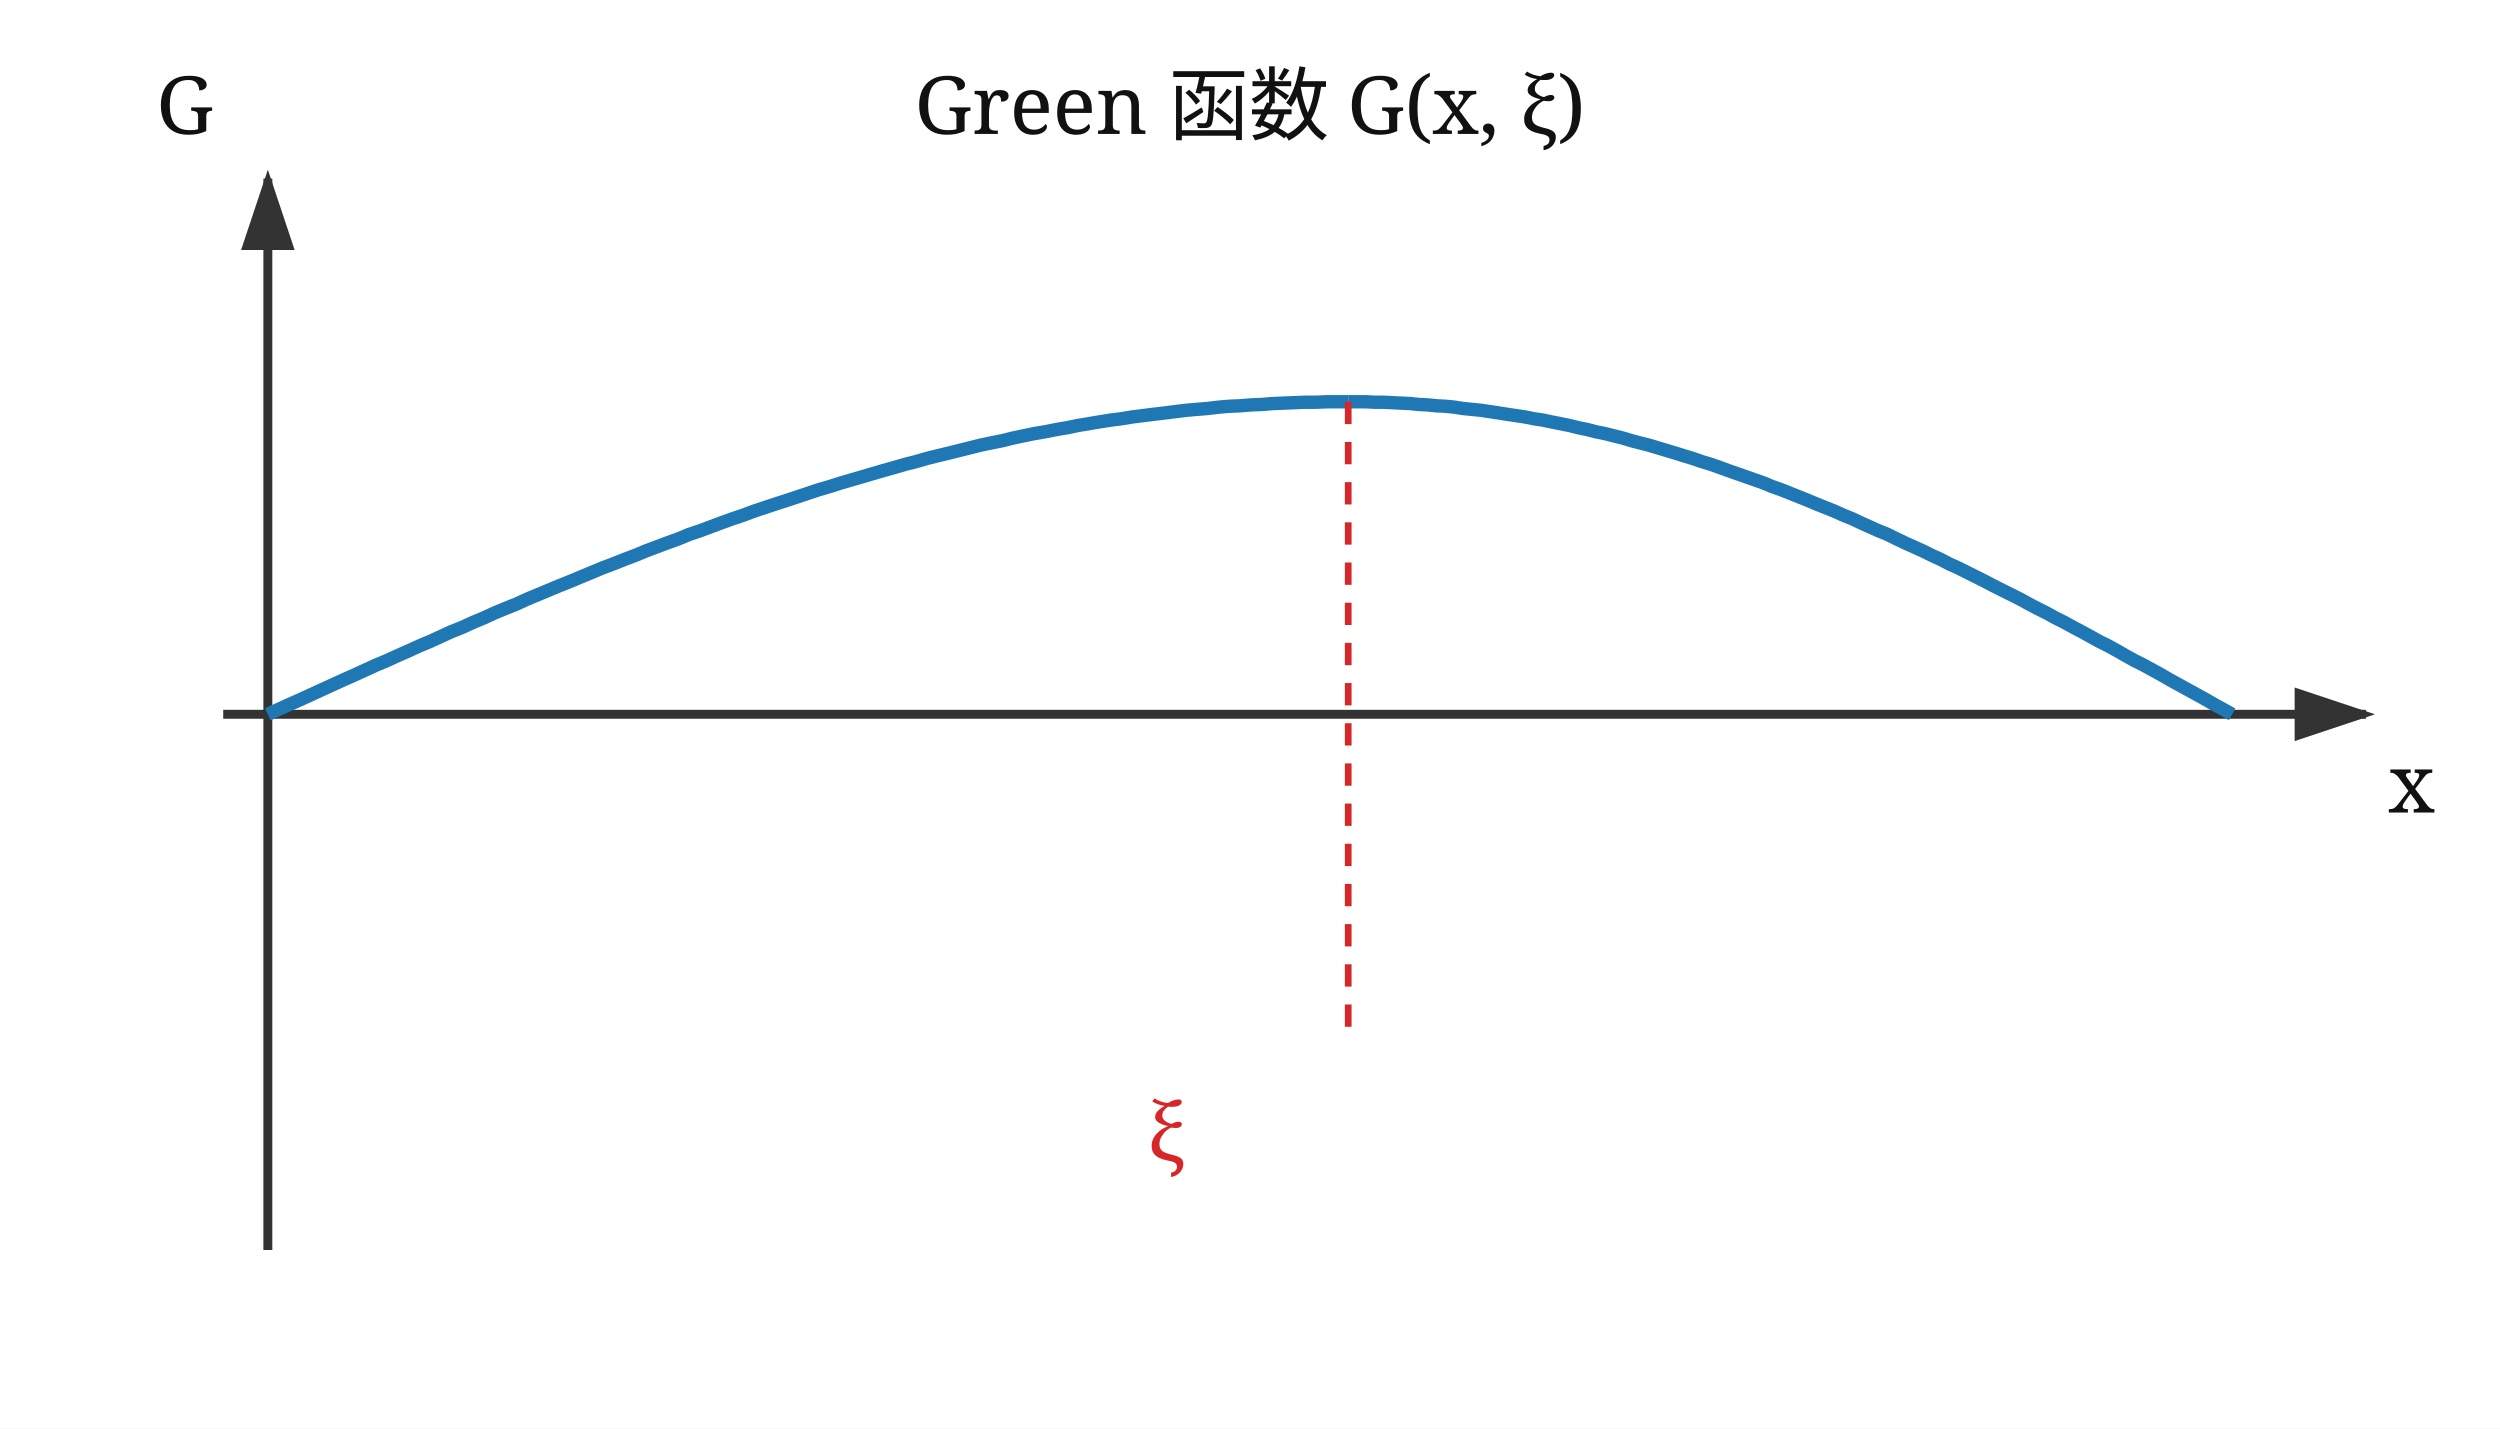
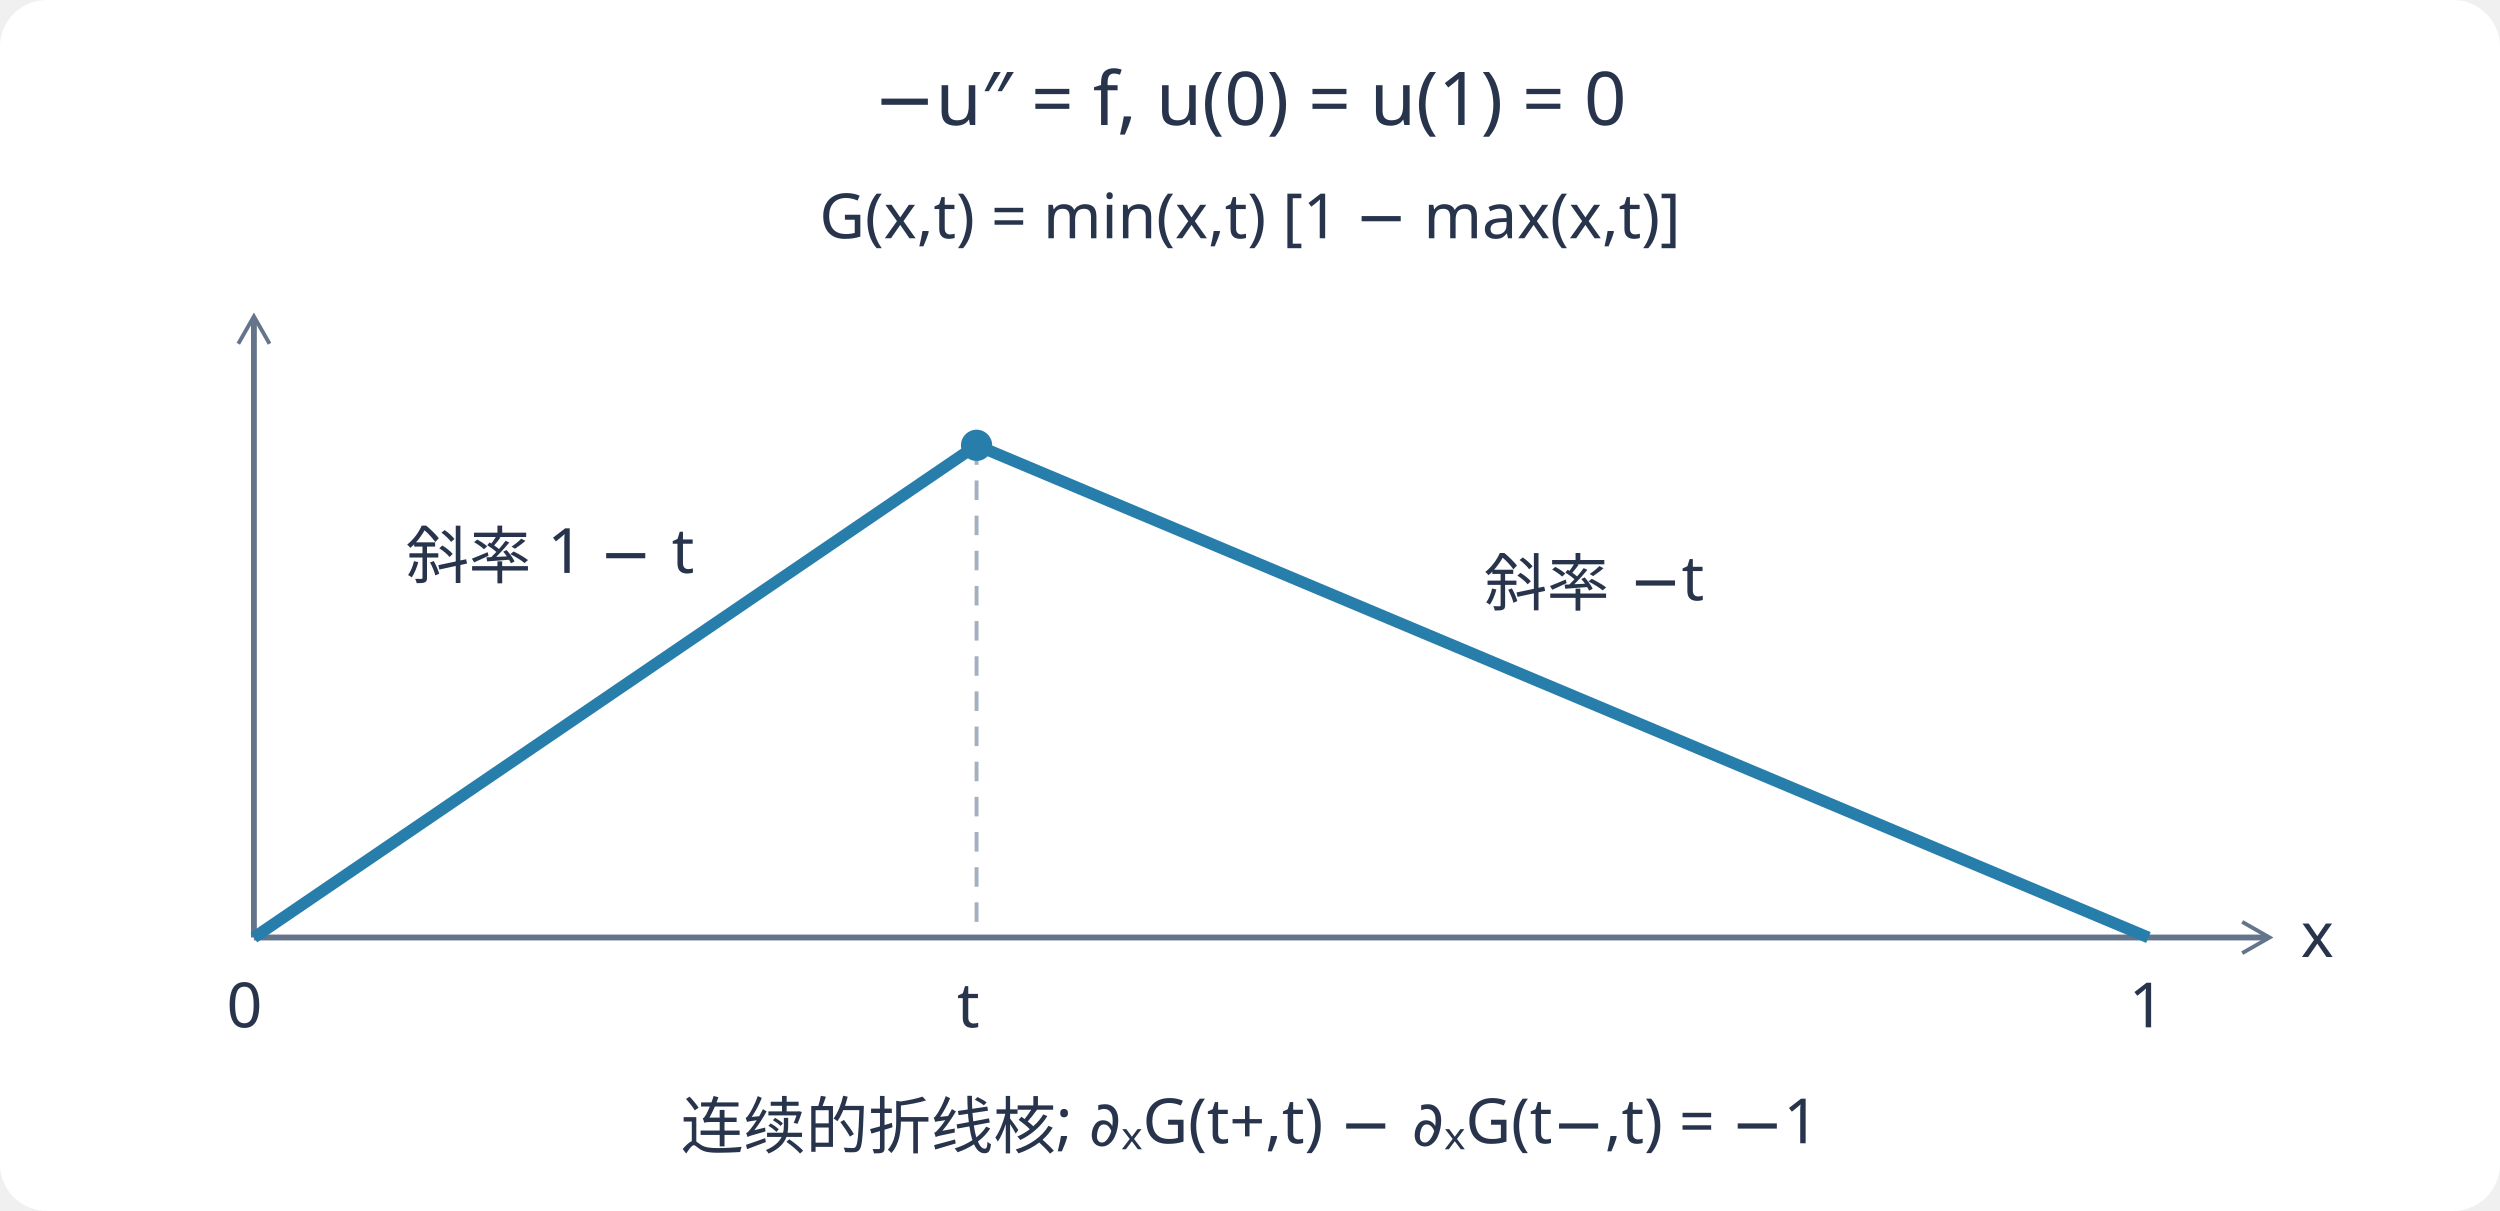
- <svg xmlns="http://www.w3.org/2000/svg" viewBox="0 0 560 320" width="560" height="320">
-   <defs>
-     <marker id="arrow" markerWidth="10" markerHeight="10" refX="8" refY="3" orient="auto" markerUnits="strokeWidth">
-       <path d="M0,0 L0,6 L9,3 z" fill="#333" />
-     </marker>
-   </defs>
-   <rect width="100%" height="100%" fill="#ffffff" />
-   <line x1="50.0" y1="160.0" x2="530.0" y2="160.0" stroke="#333" stroke-width="2" marker-end="url(#arrow)" />
-   <line x1="60.0" y1="280.0" x2="60.0" y2="40.0" stroke="#333" stroke-width="2" marker-end="url(#arrow)" />
-   <text x="535.0" y="182.0" font-family="serif" font-size="18" fill="#111" text-anchor="start">x</text>
-   <text x="35.0" y="30.0" font-family="serif" font-size="18" fill="#111" text-anchor="start">G</text>
-   <polyline points="60.0,160.0 62.4,158.9 64.8,157.8 67.3,156.7 69.7,155.6 72.1,154.5 74.5,153.4 76.9,152.3 79.4,151.2 81.8,150.1 84.2,149.0 86.6,148.0 89.0,146.9 91.5,145.8 93.9,144.7 96.3,143.7 98.7,142.6 101.1,141.5 103.6,140.5 106.0,139.4 108.4,138.4 110.8,137.3 113.2,136.3 115.7,135.3 118.1,134.2 120.5,133.2 122.9,132.2 125.3,131.2 127.8,130.2 130.2,129.2 132.6,128.2 135.0,127.2 137.4,126.3 139.9,125.3 142.3,124.4 144.7,123.4 147.1,122.5 149.5,121.6 152.0,120.7 154.4,119.7 156.8,118.9 159.2,118.0 161.6,117.1 164.1,116.2 166.5,115.4 168.9,114.5 171.3,113.7 173.7,112.9 176.2,112.1 178.6,111.3 181.0,110.5 183.4,109.7 185.8,109.0 188.3,108.2 190.7,107.5 193.1,106.8 195.5,106.1 197.9,105.4 200.4,104.7 202.8,104.0 205.2,103.4 207.6,102.7 210.0,102.1 212.5,101.5 214.9,100.9 217.3,100.3 219.7,99.7 222.1,99.2 224.6,98.7 227.0,98.1 229.4,97.6 231.8,97.1 234.2,96.7 236.7,96.2 239.1,95.8 241.5,95.3 243.9,94.9 246.3,94.5 248.8,94.1 251.2,93.8 253.6,93.4 256.0,93.1 258.4,92.8 260.9,92.5 263.3,92.2 265.7,91.9 268.1,91.7 270.5,91.5 273.0,91.2 275.4,91.0 277.8,90.9 280.2,90.7 282.6,90.6 285.1,90.4 287.5,90.3 289.9,90.2 292.3,90.1 294.7,90.1 297.2,90.0 299.6,90.0 302.0,90.0" fill="none" stroke="#1f77b4" stroke-width="3" />
-   <polyline points="302.0,90.0 304.0,90.0 306.0,90.0 307.9,90.1 309.9,90.1 311.9,90.2 313.9,90.3 315.9,90.4 317.8,90.6 319.8,90.7 321.8,90.9 323.8,91.0 325.8,91.2 327.7,91.5 329.7,91.7 331.7,91.9 333.7,92.2 335.7,92.5 337.6,92.8 339.6,93.1 341.6,93.4 343.6,93.8 345.6,94.1 347.5,94.5 349.5,94.9 351.5,95.3 353.5,95.8 355.5,96.2 357.4,96.7 359.4,97.1 361.4,97.6 363.4,98.1 365.4,98.7 367.3,99.2 369.3,99.7 371.3,100.3 373.3,100.9 375.3,101.5 377.2,102.1 379.2,102.7 381.2,103.4 383.2,104.0 385.2,104.7 387.1,105.4 389.1,106.1 391.1,106.8 393.1,107.5 395.1,108.2 397.0,109.0 399.0,109.7 401.0,110.5 403.0,111.3 405.0,112.1 406.9,112.9 408.9,113.7 410.9,114.5 412.9,115.4 414.9,116.2 416.8,117.1 418.8,118.0 420.8,118.9 422.8,119.7 424.8,120.7 426.7,121.6 428.7,122.5 430.7,123.4 432.7,124.4 434.7,125.3 436.6,126.3 438.6,127.2 440.6,128.2 442.6,129.2 444.6,130.2 446.5,131.2 448.5,132.2 450.5,133.2 452.5,134.2 454.5,135.3 456.4,136.3 458.4,137.3 460.4,138.4 462.4,139.4 464.4,140.5 466.3,141.5 468.3,142.6 470.3,143.7 472.3,144.7 474.3,145.8 476.2,146.9 478.2,148.0 480.2,149.0 482.2,150.1 484.2,151.2 486.1,152.3 488.1,153.4 490.1,154.5 492.1,155.6 494.1,156.7 496.0,157.8 498.0,158.9 500.0,160.0" fill="none" stroke="#1f77b4" stroke-width="3" />
-   <line x1="302.0" y1="90.0" x2="302.0" y2="230.0" stroke="#d62728" stroke-width="1.5" stroke-dasharray="5,4" />
-   <text x="257.0" y="260.0" font-family="serif" font-size="18" fill="#d62728" text-anchor="start">ξ</text>
-   <text x="280.0" y="30.0" font-family="serif" font-size="18" fill="#111" text-anchor="middle">Green 函数 G(x, ξ)</text>
+ <svg xmlns="http://www.w3.org/2000/svg" viewBox="0 0 640 310" role="img" aria-labelledby="title desc">
+   <rect width="640" height="310" rx="12" fill="#fff" />
+   <g font-family="sans-serif" fill="#27344b">
+     <text x="320" y="32" font-size="19" text-anchor="middle">−u″ = f, u(0) = u(1) = 0</text>
+     <text x="320" y="61" font-size="16" text-anchor="middle">G(x,t) = min(x,t) [1 − max(x,t)]</text>
+     <path d="M65 240H580M65 240V82" stroke="#64748b" stroke-width="1.5" />
+     <path d="M574 236l7 4-7 4M61 88l4-7 4 7" fill="none" stroke="#64748b" />
+     <path d="M65 240L250 114L550 240" fill="none" stroke="#287eab" stroke-width="3" />
+     <path d="M250 114V240" stroke="#a4afc0" stroke-dasharray="5 4" />
+     <circle cx="250" cy="114" r="4" fill="#287eab" />
+     <text x="58" y="263" font-size="16">0</text>
+     <text x="245" y="263" font-size="16">t</text>
+     <text x="545" y="263" font-size="16">1</text>
+     <text x="589" y="245" font-size="16">x</text>
+     <text x="104" y="148" font-size="16">斜率 1 − t</text>
+     <text x="380" y="155" font-size="16">斜率 −t</text>
+     <text x="320" y="294" font-size="16" text-anchor="middle">连续的折线核; ∂ₓG(t+,t) − ∂ₓG(t−,t) = −1</text>
+   </g>
</svg>
